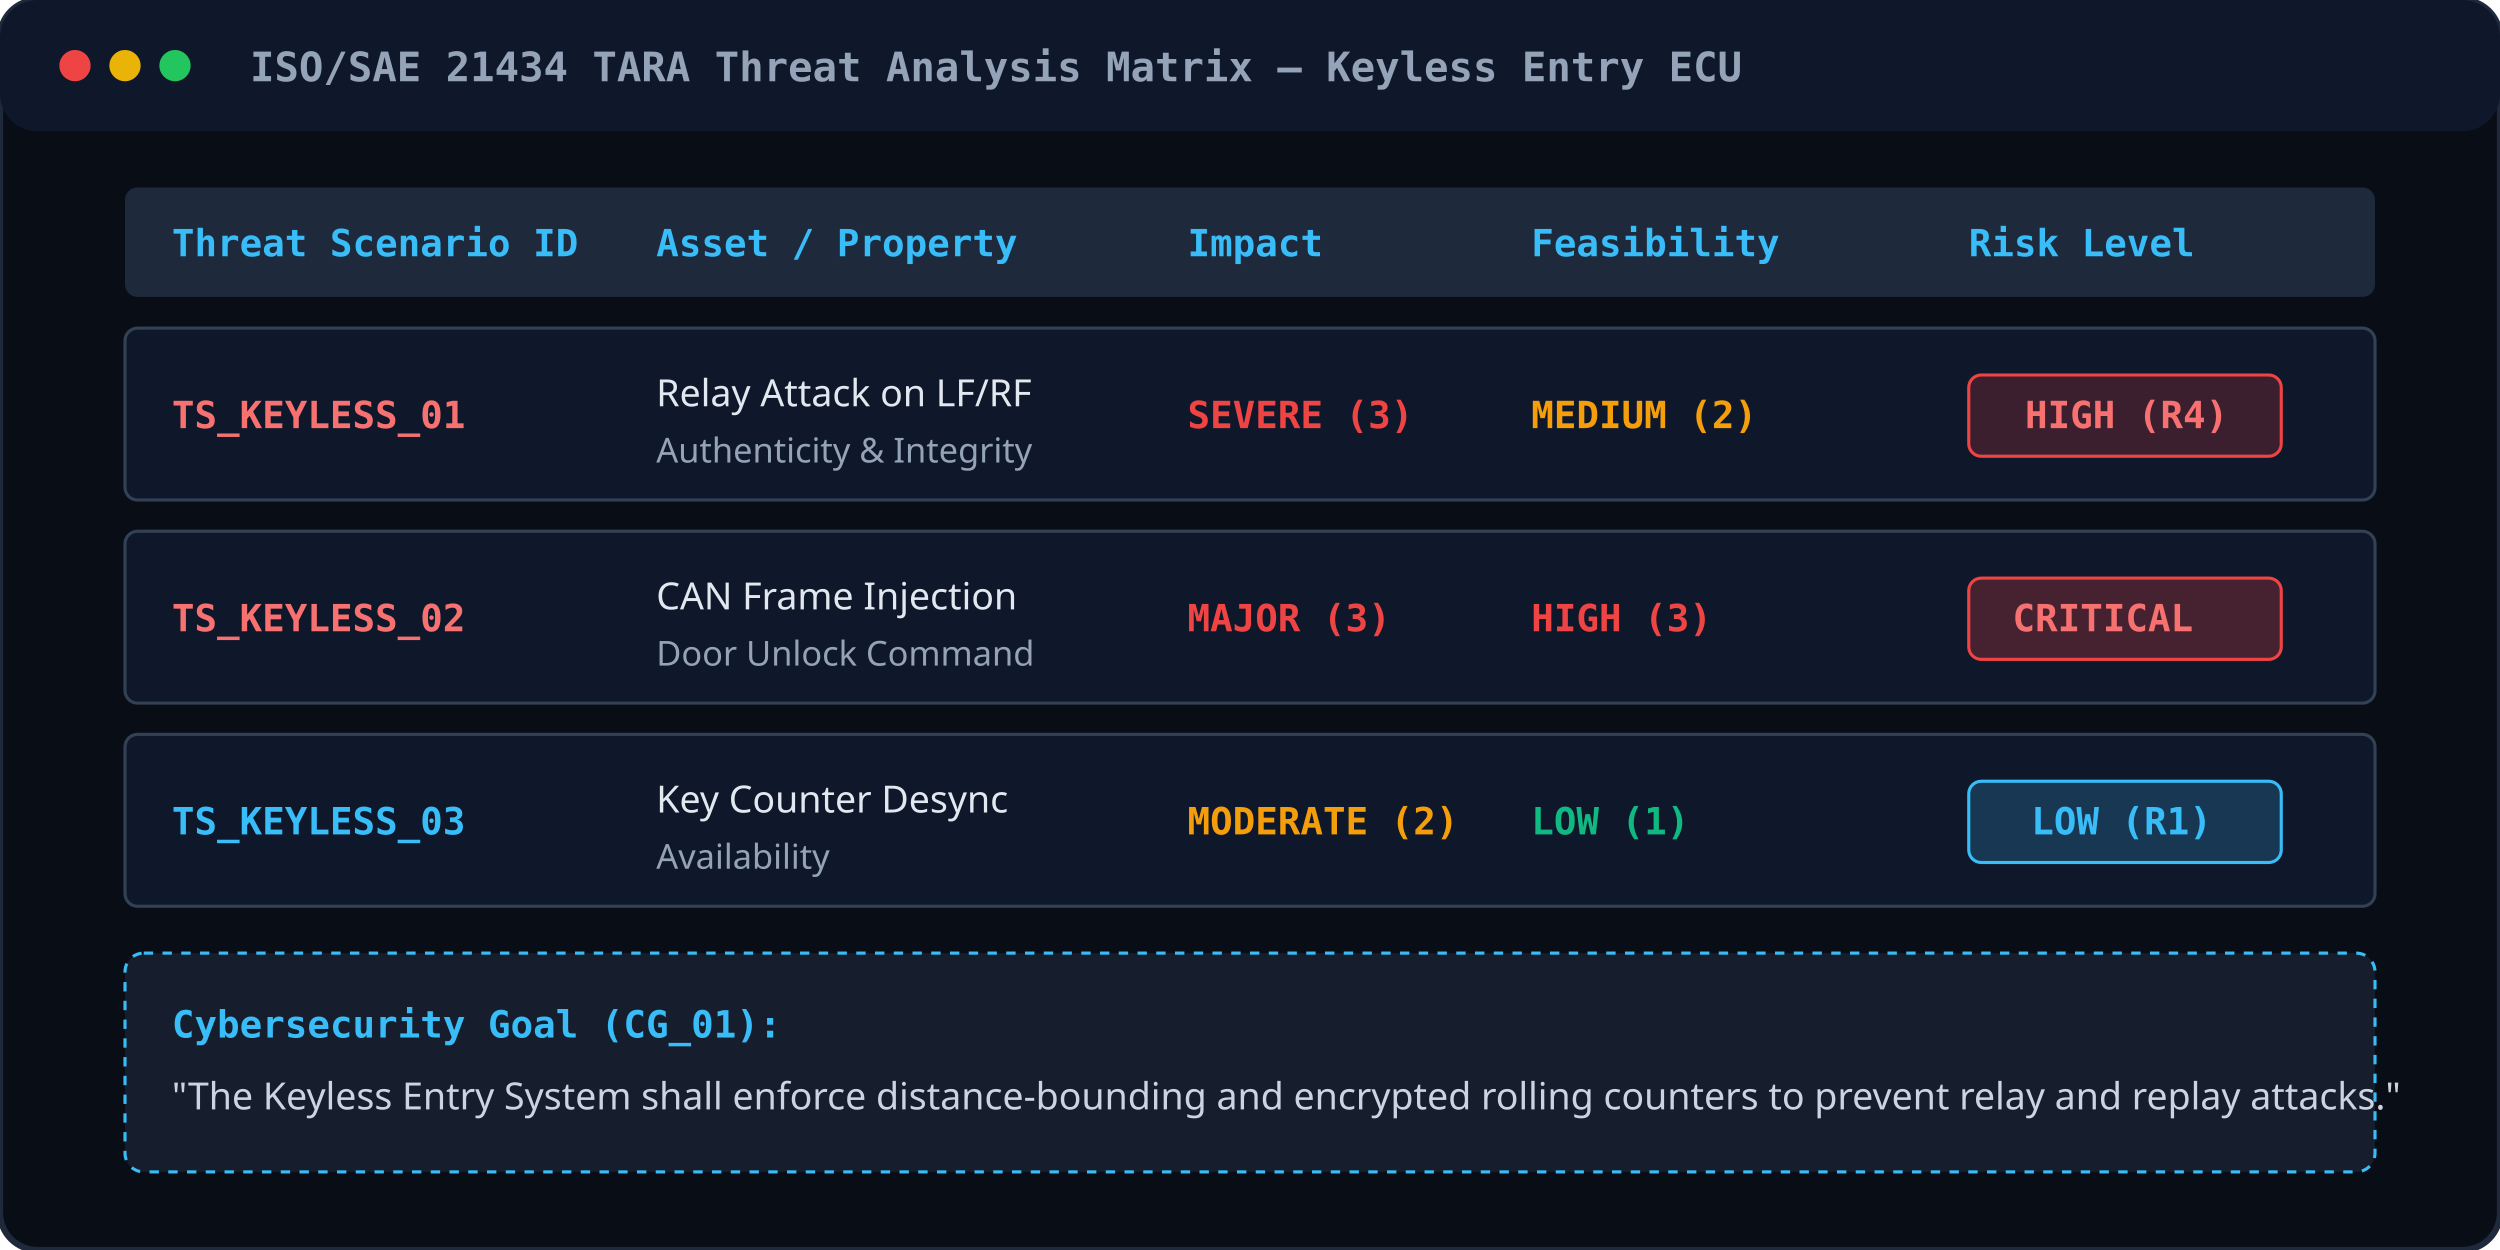
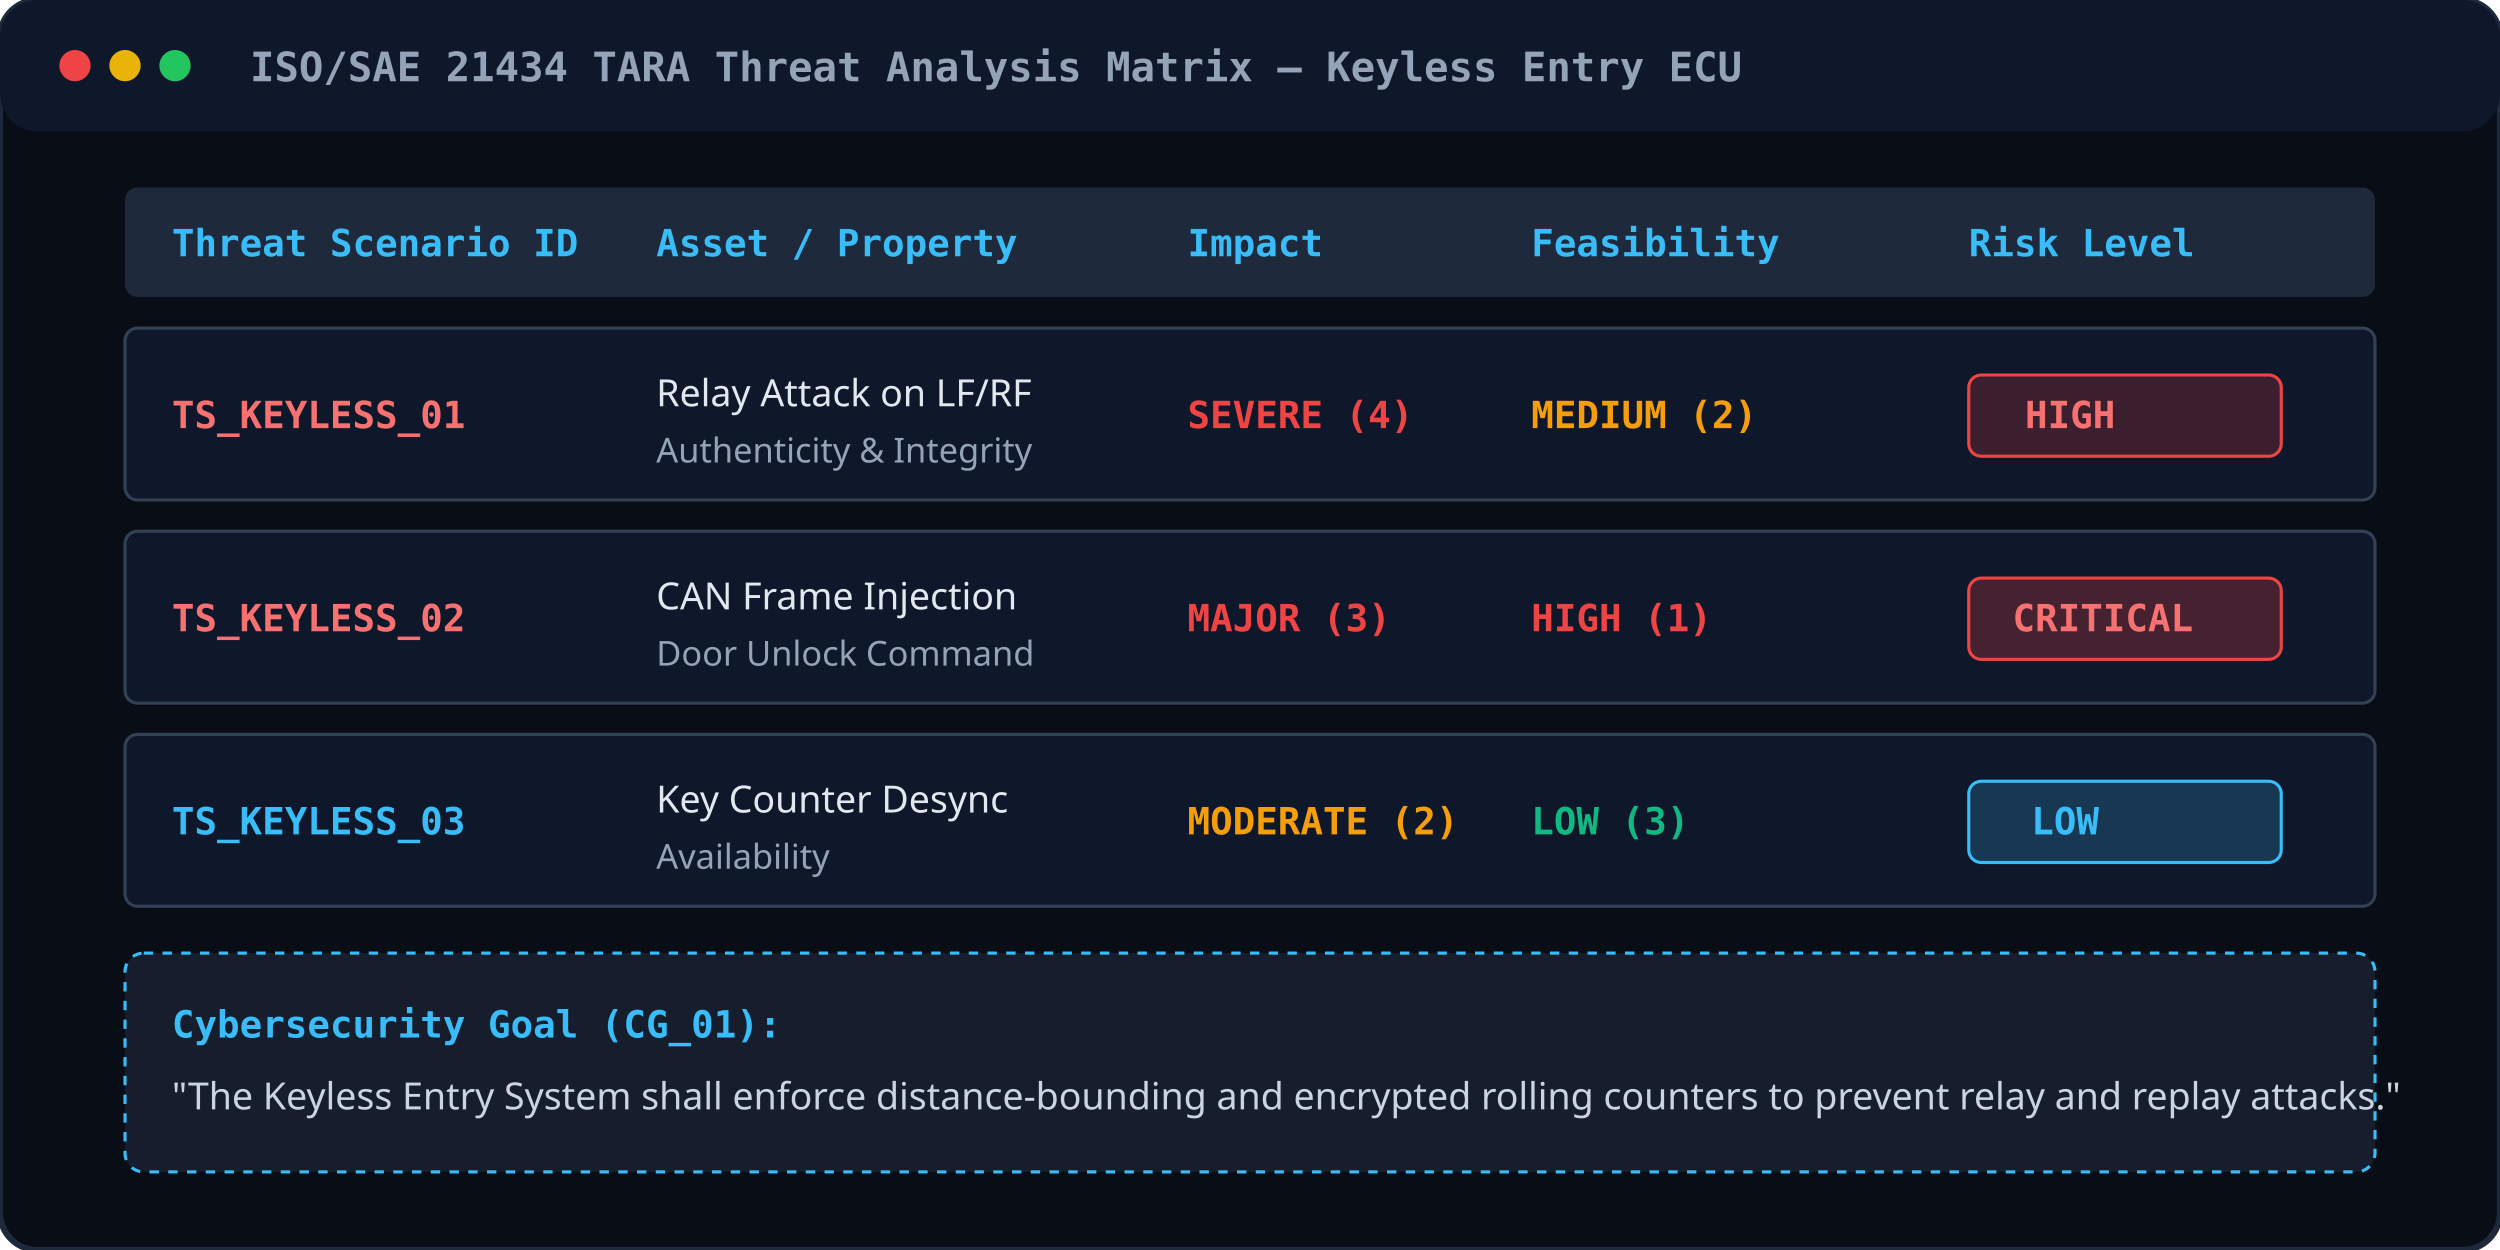
<svg xmlns="http://www.w3.org/2000/svg" viewBox="0 0 800 400" fill="none" width="800" height="400">
  <rect width="800" height="400" rx="12" fill="#090d16" stroke="#1e293b" stroke-width="2" />
  <rect x="0" y="0" width="800" height="42" fill="#0f172a" rx="12" />
  <circle cx="24" cy="21" r="5" fill="#ef4444" />
  <circle cx="40" cy="21" r="5" fill="#eab308" />
  <circle cx="56" cy="21" r="5" fill="#22c55e" />
  <text x="80" y="26" fill="#94a3b8" font-family="monospace" font-size="13" font-weight="600">ISO/SAE 21434 TARA Threat Analysis Matrix — Keyless Entry ECU</text>
  <rect x="40" y="60" width="720" height="35" fill="#1e293b" rx="4" />
  <text x="55" y="82" fill="#38bdf8" font-family="monospace" font-size="12" font-weight="700">Threat Scenario ID</text>
  <text x="210" y="82" fill="#38bdf8" font-family="monospace" font-size="12" font-weight="700">Asset / Property</text>
  <text x="380" y="82" fill="#38bdf8" font-family="monospace" font-size="12" font-weight="700">Impact</text>
  <text x="490" y="82" fill="#38bdf8" font-family="monospace" font-size="12" font-weight="700">Feasibility</text>
  <text x="630" y="82" fill="#38bdf8" font-family="monospace" font-size="12" font-weight="700">Risk Level</text>
  <rect x="40" y="105" width="720" height="55" fill="#0f172a" stroke="#334155" rx="4" />
  <text x="55" y="137" fill="#f87171" font-family="monospace" font-size="12" font-weight="600">TS_KEYLESS_01</text>
  <text x="210" y="130" fill="#e2e8f0" font-family="sans-serif" font-size="12">Relay Attack on LF/RF</text>
  <text x="210" y="148" fill="#94a3b8" font-family="sans-serif" font-size="11">Authenticity &amp; Integrity</text>
-   <text x="380" y="137" fill="#ef4444" font-family="monospace" font-size="12" font-weight="700">SEVERE (3)</text>
+   <text x="380" y="137" fill="#ef4444" font-family="monospace" font-size="12" font-weight="700">SEVERE (4)</text>
  <text x="490" y="137" fill="#f59e0b" font-family="monospace" font-size="12" font-weight="700">MEDIUM (2)</text>
  <rect x="630" y="120" width="100" height="26" fill="#ef4444" fill-opacity="0.2" stroke="#ef4444" rx="4" />
-   <text x="648" y="137" fill="#f87171" font-family="monospace" font-size="12" font-weight="700">HIGH (R4)</text>
+   <text x="648" y="137" fill="#f87171" font-family="monospace" font-size="12" font-weight="700">HIGH</text>
  <rect x="40" y="170" width="720" height="55" fill="#0f172a" stroke="#334155" rx="4" />
  <text x="55" y="202" fill="#f87171" font-family="monospace" font-size="12" font-weight="600">TS_KEYLESS_02</text>
  <text x="210" y="195" fill="#e2e8f0" font-family="sans-serif" font-size="12">CAN Frame Injection</text>
  <text x="210" y="213" fill="#94a3b8" font-family="sans-serif" font-size="11">Door Unlock Command</text>
  <text x="380" y="202" fill="#ef4444" font-family="monospace" font-size="12" font-weight="700">MAJOR (3)</text>
-   <text x="490" y="202" fill="#ef4444" font-family="monospace" font-size="12" font-weight="700">HIGH (3)</text>
+   <text x="490" y="202" fill="#ef4444" font-family="monospace" font-size="12" font-weight="700">HIGH (1)</text>
  <rect x="630" y="185" width="100" height="26" fill="#ef4444" fill-opacity="0.25" stroke="#ef4444" rx="4" />
  <text x="644" y="202" fill="#f87171" font-family="monospace" font-size="12" font-weight="700">CRITICAL</text>
  <rect x="40" y="235" width="720" height="55" fill="#0f172a" stroke="#334155" rx="4" />
  <text x="55" y="267" fill="#38bdf8" font-family="monospace" font-size="12" font-weight="600">TS_KEYLESS_03</text>
  <text x="210" y="260" fill="#e2e8f0" font-family="sans-serif" font-size="12">Key Counter Desync</text>
  <text x="210" y="278" fill="#94a3b8" font-family="sans-serif" font-size="11">Availability</text>
  <text x="380" y="267" fill="#f59e0b" font-family="monospace" font-size="12" font-weight="700">MODERATE (2)</text>
-   <text x="490" y="267" fill="#10b981" font-family="monospace" font-size="12" font-weight="700">LOW (1)</text>
+   <text x="490" y="267" fill="#10b981" font-family="monospace" font-size="12" font-weight="700">LOW (3)</text>
  <rect x="630" y="250" width="100" height="26" fill="#38bdf8" fill-opacity="0.2" stroke="#38bdf8" rx="4" />
-   <text x="650" y="267" fill="#38bdf8" font-family="monospace" font-size="12" font-weight="700">LOW (R1)</text>
+   <text x="650" y="267" fill="#38bdf8" font-family="monospace" font-size="12" font-weight="700">LOW</text>
  <rect x="40" y="305" width="720" height="70" fill="#1e293b" fill-opacity="0.6" stroke="#38bdf8" stroke-dasharray="3 3" rx="6" />
  <text x="55" y="332" fill="#38bdf8" font-family="monospace" font-size="12" font-weight="700">Cybersecurity Goal (CG_01):</text>
  <text x="55" y="355" fill="#cbd5e1" font-family="sans-serif" font-size="12">"The Keyless Entry System shall enforce distance-bounding and encrypted rolling counters to prevent relay and replay attacks."</text>
</svg>
